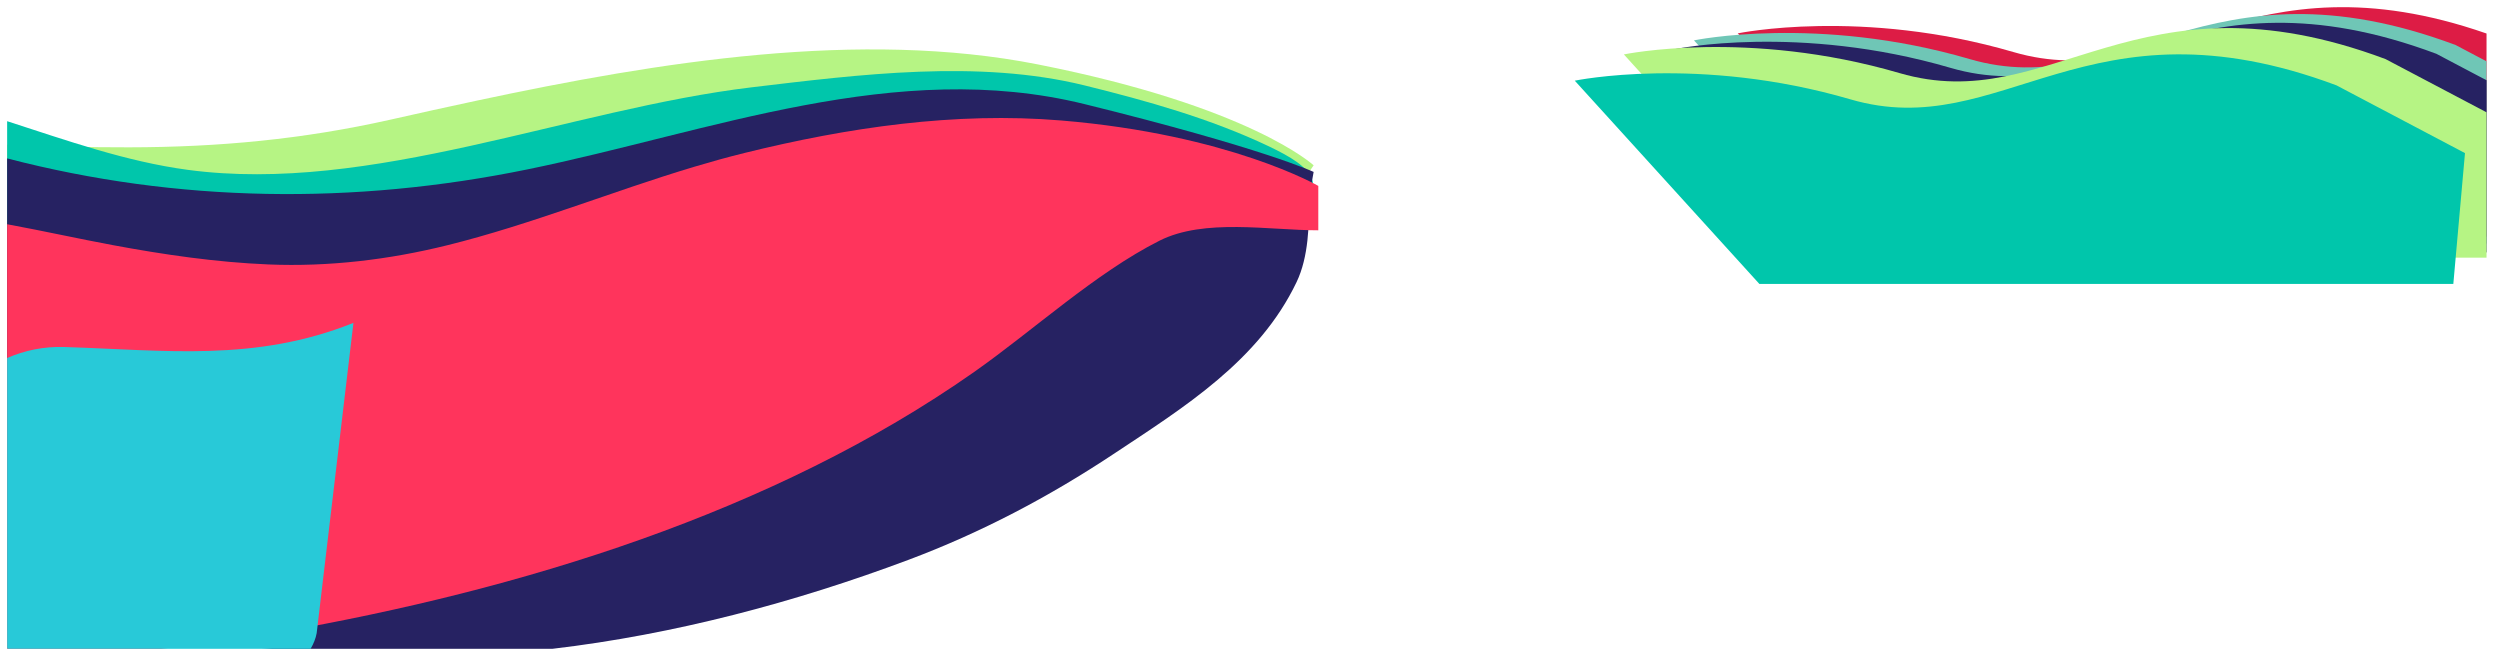
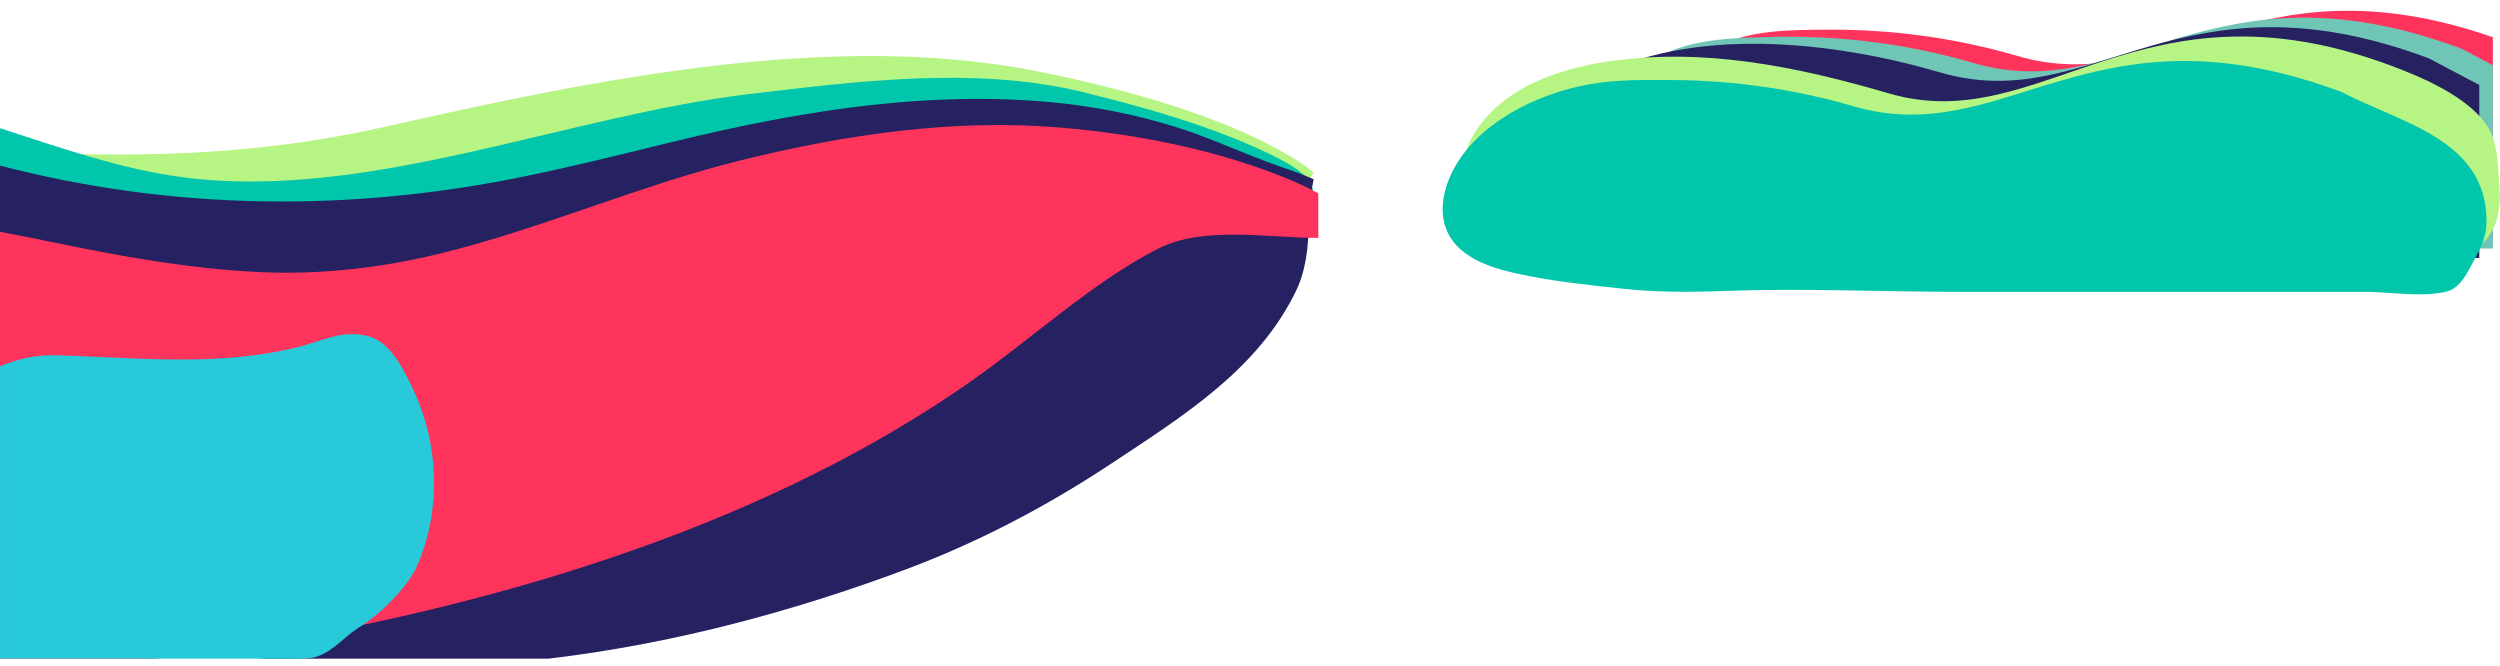
- <svg xmlns="http://www.w3.org/2000/svg" version="1.1" x="0px" y="0px" width="185px" height="49px" viewBox="-0.527 -0.531 185 49" overflow="visible" enable-background="new -0.527 -0.531 185 49" xml:space="preserve">
+ <svg xmlns="http://www.w3.org/2000/svg" version="1.1" x="0px" y="0px" width="184px" height="49px" viewBox="0 -0.793 184 49" overflow="visible" enable-background="new 0 -0.793 184 49" xml:space="preserve">
  <defs>
</defs>
-   <path fill="#DD1C45" d="M183.477,1.949c-17.757-6.179-23.968,4.6-35.009,1.372c-11.237-3.284-20.4-1.383-20.4-1.383l13.658,15.041  h41.751V1.949z" />
-   <path fill="#6FC6B6" d="M183.477,4.008l-2.285-1.206c-18.502-6.915-24.727,4.322-35.966,1.038c-11.237-3.286-20.4-1.384-20.4-1.384  l13.659,15.041h44.992V4.008z" />
-   <path fill="#262262" d="M183.477,5.409l-3.713-1.959c-18.5-6.915-24.725,4.323-35.963,1.038c-11.24-3.285-20.401-1.383-20.401-1.383  l13.657,15.041h46.42V5.409z" />
-   <path fill="#B6F484" d="M183.477,7.78l-7.474-3.939c-18.501-6.916-24.724,4.322-35.964,1.037c-11.237-3.285-20.4-1.382-20.4-1.382  l13.657,15.041h50.181V7.78z" />
-   <path fill="#00C6AB" d="M136.41,6.822c-11.238-3.285-20.404-1.383-20.404-1.383l13.662,15.042h51.351l0.863-9.682l-9.509-5.014  C153.871-1.13,147.647,10.106,136.41,6.822" />
-   <path fill="#B6F484" d="M34.801,6.906c-2.191,0.467-4.345,0.945-6.442,1.419c-6.482,1.456-12.709,2.036-19.34,2.046  C6.025,10.375,3.012,10.306,0,10.173V24.34c5.267-0.627,10.237-0.478,15.518-0.369c7.098,0.145,14.673-1.248,21.587-2.723  c5.709-1.218,11.554-1.65,17.216-3.089c8.305-2.11,16.301-3.512,24.756-4.487c0.985-0.115,17.273-0.119,17.273-0.101V12.19  l0.332-0.487c0,0-4.67-4.355-20.402-7.467C63.14,1.638,48.229,4.041,34.801,6.906" />
-   <path fill="#00C6AB" d="M93.363,10.295c-4.313-2.05-9.007-3.363-13.625-4.504C71.872,3.85,63.05,4.984,55.122,5.927  c-13.473,1.608-28.197,7.928-41.751,6.111c-4.563-0.611-8.952-2.175-13.37-3.601v28.233c12.672,1.22,25.535,2.149,38.239,1.427  c9.514-0.543,19.489-1.67,28.775-3.851c5.214-1.223,12.199-3.386,16.322-6.958c2.343-2.028,3.766-4.816,6.035-6.882  c1.672-1.521,3.714-2.529,5.356-4.055C98.135,13.195,96.66,11.867,93.363,10.295" />
-   <path fill="#262262" d="M38.504,12.004C25.647,14.635,12.64,14.476,0,11.19v34.919c3.463,0.268,6.938,0.575,10.479,0.752  c2.973,0.147,6.038,0.392,9.128,0.618h20.758c8.966-1.054,17.925-3.428,26.348-6.587c5.354-2.007,10.385-4.657,15.152-7.819  c5.26-3.486,10.772-6.909,13.555-12.73c0.899-1.879,0.93-4.246,0.93-6.284l0.332-1.867c0,0-3.63-1.731-16.943-5.017  C65.802,3.738,52.014,9.241,38.504,12.004" />
-   <path fill="#FF345C" d="M50.832,11.815c-6.123,1.836-12.061,4.268-18.258,5.802c-4.324,1.071-8.776,1.605-13.232,1.421  c-3.876-0.16-7.731-0.724-11.54-1.433C5.315,17.143,2.681,16.557,0,16.062v31.417h11.387c2.945-0.308,5.878-0.719,8.794-1.23  c17.735-3.113,36.516-8.822,51.374-19.252c4.37-3.067,8.984-7.33,13.723-9.718c3.319-1.671,8.102-0.767,11.749-0.767v-3.286  c0,0-6.569-3.803-19.018-4.841c-7.874-0.656-15.812,0.52-23.45,2.405C53.307,11.1,52.064,11.446,50.832,11.815" />
-   <path fill="#28C9D8" d="M4.22,25.147c-1.502-0.047-2.927,0.252-4.219,0.815v21.479c0.018,0.013,0.036,0.025,0.055,0.038H22.46  c0.215-0.371,0.375-0.756,0.446-1.154l2.721-22.963C18.35,26.273,11.755,25.383,4.22,25.147" />
+   <path fill="#FF345C" d="M183.477,1.949c-17.756-6.179-23.968,4.6-35.009,1.372c-4.476-1.308-9.148-1.952-13.811-1.93  c-2.834,0.014-6.1-0.021-8.579,1.422c-1.697,0.988-2.688,1.93-3.598,3.669c-0.739,1.411-1.713,3.523-1.132,5.185  c0.261,0.743,1.536,1.825,2.166,2.232c3.045,1.97,7.246,1.985,10.728,2.521c1.522,0.235,3.121,0.303,4.669,0.475  c3.396,0.378,6.881,0.083,10.316,0.083c3.662,0,7.324,0,10.986,0c6.854,0,13.707,0,20.56,0c0.901,0,1.802,0,2.703,0V1.949z" />
+   <path fill="#6FC6B6" d="M183.477,4.008l-2.285-1.206c-18.502-6.915-24.727,4.322-35.965,1.038  c-4.803-1.404-9.836-2.048-14.837-1.915c-3.765,0.1-7.575,0.152-10.385,3.005c-1.706,1.732-3.342,5.108-1.263,7.146  c1.732,1.697,4.02,2.286,6.191,3.157c1.941,0.779,3.907,1.389,5.964,1.702c6.726,1.025,13.844,0.562,20.643,0.562  c7.329,0,14.657,0,21.985,0c0.549,0,9.951,0,9.951,0C183.477,17.496,183.477,4.008,183.477,4.008z" />
+   <path fill="#262262" d="M182.477,5.46l-3.713-1.959c-18.5-6.915-24.725,4.323-35.963,1.038c-7.823-2.286-18.305-3.505-25.754,0.536  c-1.759,0.954-3.22,2.775-2.1,4.85c0.918,1.699,2.897,2.61,4.598,3.354c3.016,1.32,6.524,1.878,9.703,2.627  c1.354,0.319,2.862,0.569,4.097,1.165c1.783,0.86,3.207,1.127,5.12,1.127c1.128,0,2.256,0,3.384,0c3.219,0,6.438,0,9.655,0  c7.327,0,14.654,0,21.98,0c2.998,0,5.995,0,8.992,0V5.46z" />
+   <path fill="#B6F484" d="M182.968,8.341c-1.445-2.054-4.67-3.436-6.965-4.293c-18.501-6.916-25.724,5.322-36.964,2.037  c-6.833-1.997-13.739-3.408-20.785-2.337c-3.618,0.55-7.435,1.872-9.588,5.019c-0.752,1.099-1.475,3.22-1.061,4.568  c0.347,1.128,1.404,1.717,2.33,2.351c1.63,1.116,3.469,2.205,5.469,2.447c5.086,0.619,10.403,0.504,15.538,0.407  c2.48-0.047,5.021,0.204,7.522,0.204c2.96,0,5.92,0,8.88,0c7.289,0,14.577,0,21.866,0c2.703,0,5.419-0.009,8.102,0.118  c2.047,0.097,4.229-0.396,5.628-1.985c1.383-1.571,1.04-3.662,0.904-5.579C183.753,10.001,183.49,9.083,182.968,8.341z" />
+   <path fill="#00C6AB" d="M136.41,7.028c-4.306-1.258-8.793-1.901-13.278-1.93c-2.041-0.013-4.108-0.044-6.127,0.308  c-3.822,0.667-8.339,2.846-10.131,6.475c-0.926,1.876-1.12,4.15,0.624,5.681c1.173,1.03,2.806,1.49,4.294,1.812  c2.505,0.542,5.048,0.801,7.632,1.081c2.502,0.271,4.962,0.262,7.493,0.167c5.781-0.216,11.688,0.066,17.498,0.066  c7.418,0,14.836,0,22.254,0c2.452,0,4.904,0,7.356,0c1.942,0,3.962,0.399,5.893,0.018c1.03-0.204,1.525-1.132,2.001-2.022  c0.539-1.008,1.082-1.91,1.09-3.117c0.04-6.103-6.297-7.287-10.636-9.574C153.871-0.923,147.646,10.312,136.41,7.028" />
+   <path fill="#B6F484" d="M34.801,7.113c-2.191,0.467-4.345,0.945-6.442,1.419c-6.482,1.456-12.709,2.036-19.34,2.046  C6.025,10.582,3.012,10.513,0,10.379v14.167c5.267-0.627,10.237-0.478,15.518-0.369c7.098,0.145,14.673-1.248,21.587-2.723  c5.709-1.218,11.554-1.65,17.216-3.089c8.305-2.11,16.301-3.512,24.756-4.487c0.985-0.115,17.272-0.119,17.272-0.101v-1.381  l0.332-0.487c0,0-4.669-4.355-20.402-7.467C63.14,1.845,48.229,4.248,34.801,7.113" />
+   <path fill="#00C6AB" d="M93.363,10.501c-4.313-2.05-9.007-3.363-13.625-4.504C71.872,4.057,63.05,5.19,55.122,6.133  c-13.473,1.608-28.197,7.928-41.751,6.111c-4.563-0.611-8.952-2.175-13.37-3.601v28.233c12.672,1.221,25.535,2.148,38.239,1.428  c9.514-0.543,19.489-1.671,28.775-3.852c5.214-1.223,12.199-3.387,16.322-6.958c2.343-2.028,3.766-4.816,6.035-6.882  c1.672-1.521,3.714-2.529,5.356-4.055C98.135,13.401,96.66,12.074,93.363,10.501" />
+   <path fill="#262262" d="M38.504,12.21C25.647,14.841,12.64,14.683,0,11.396v34.919c3.463,0.268,6.938,0.574,10.479,0.752  c2.973,0.146,6.038,0.392,9.128,0.617h20.758c8.966-1.054,17.925-3.428,26.348-6.586c5.354-2.008,10.385-4.658,15.152-7.819  c5.26-3.486,10.772-6.909,13.555-12.73c0.898-1.879,0.93-4.246,0.93-6.284l0.332-1.867c-0.806-0.361-1.643-0.653-2.477-0.94  c-2.642-0.91-5.152-2.137-7.835-2.957c-2.857-0.873-5.792-1.456-8.766-1.748c-6.138-0.604-12.391-0.129-18.46,0.882  c-3.489,0.582-6.953,1.35-10.387,2.194C45.35,10.667,41.943,11.507,38.504,12.21" />
+   <path fill="#FF345C" d="M50.832,12.021c-6.123,1.836-12.061,4.268-18.258,5.802c-4.324,1.071-8.776,1.605-13.232,1.421  c-3.876-0.16-7.731-0.724-11.54-1.433C5.315,17.35,2.681,16.764,0,16.269v31.417h11.387c2.945-0.308,5.878-0.719,8.794-1.229  c17.735-3.113,36.516-8.822,51.374-19.252c4.37-3.067,8.984-7.33,13.723-9.718c3.319-1.671,8.102-0.767,11.75-0.767v-3.286  c0,0-6.569-3.803-19.019-4.841c-7.874-0.656-15.812,0.52-23.45,2.405C53.307,11.307,52.064,11.652,50.832,12.021" />
+   <path fill="#28C9D8" d="M4.22,25.353c-1.502-0.047-2.927,0.252-4.219,0.815v21.479c0.018,0.013,0.036,0.024,0.055,0.037  c1.724,0,3.448,0,5.172,0c3.8,0,7.599,0,11.399,0c1.449,0,2.899,0,4.348,0c0.787,0,1.641,0.092,2.396-0.17  c1.18-0.409,2.012-1.479,3.047-2.125c1.543-0.964,3.589-2.93,4.31-4.597c1.764-4.079,1.577-8.949-0.324-12.936  c-0.667-1.398-1.621-3.43-3.229-3.883c-1.976-0.557-3.485,0.357-5.361,0.808c-1.875,0.451-3.791,0.701-5.714,0.811  C12.141,25.82,8.177,25.477,4.22,25.353" />
</svg>
